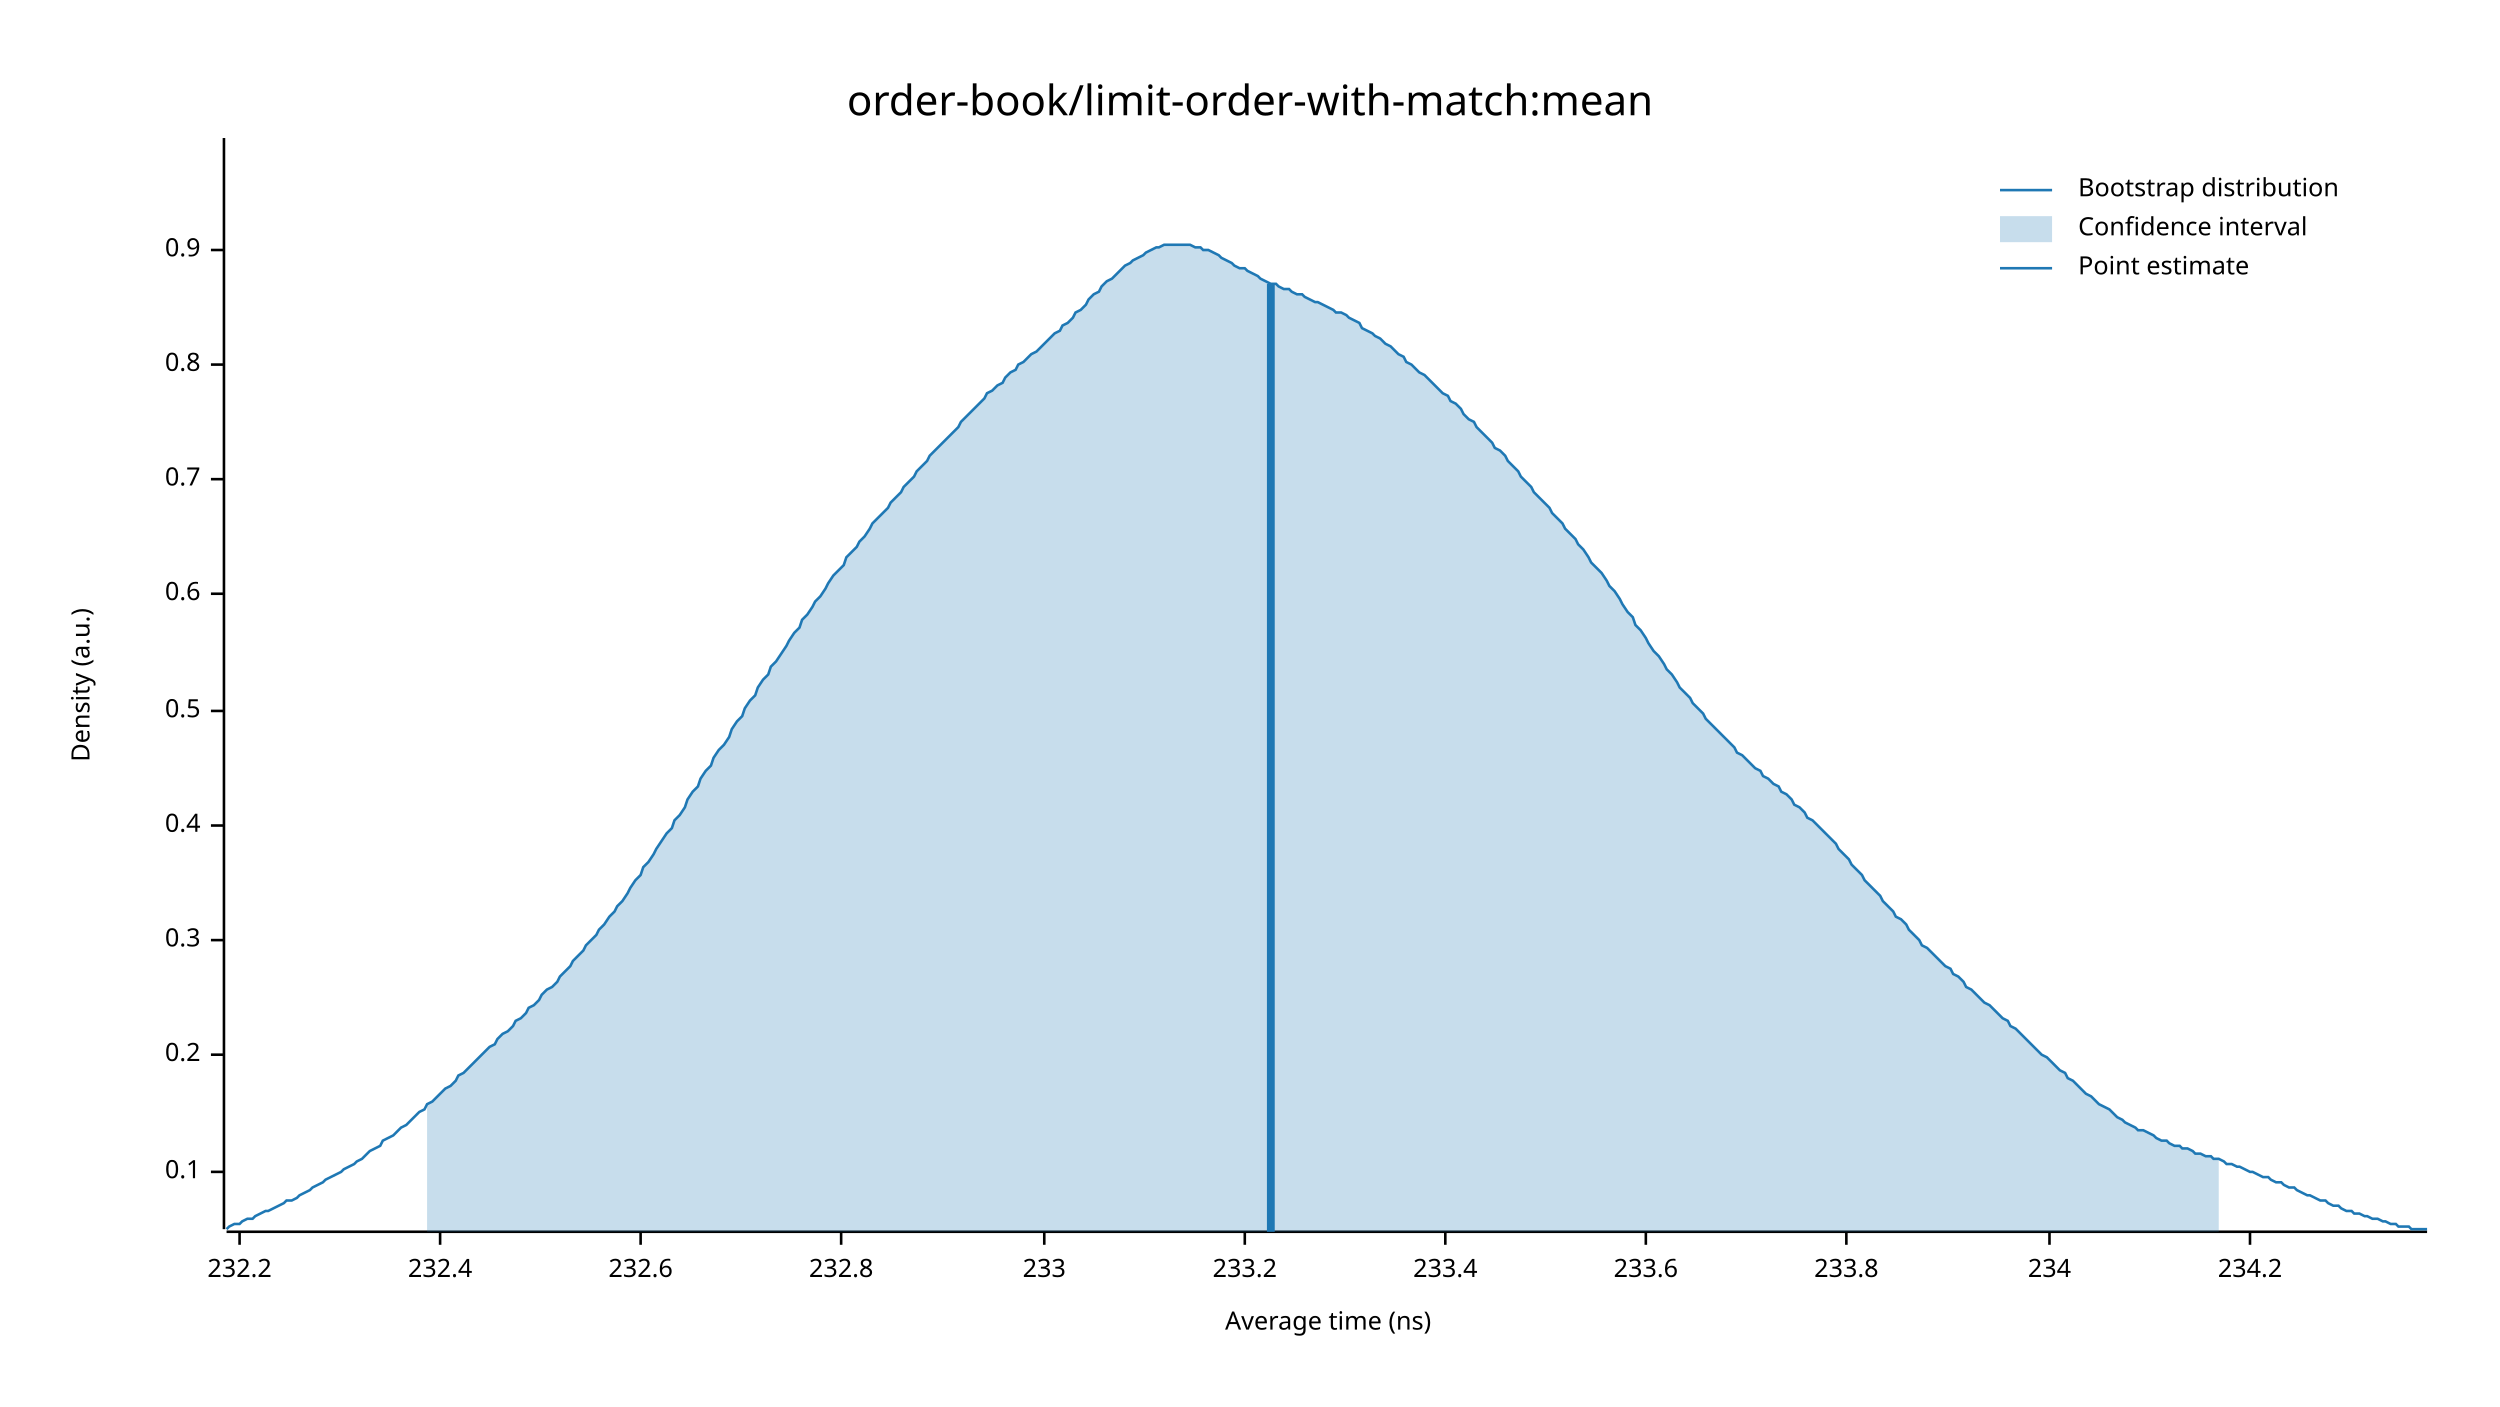
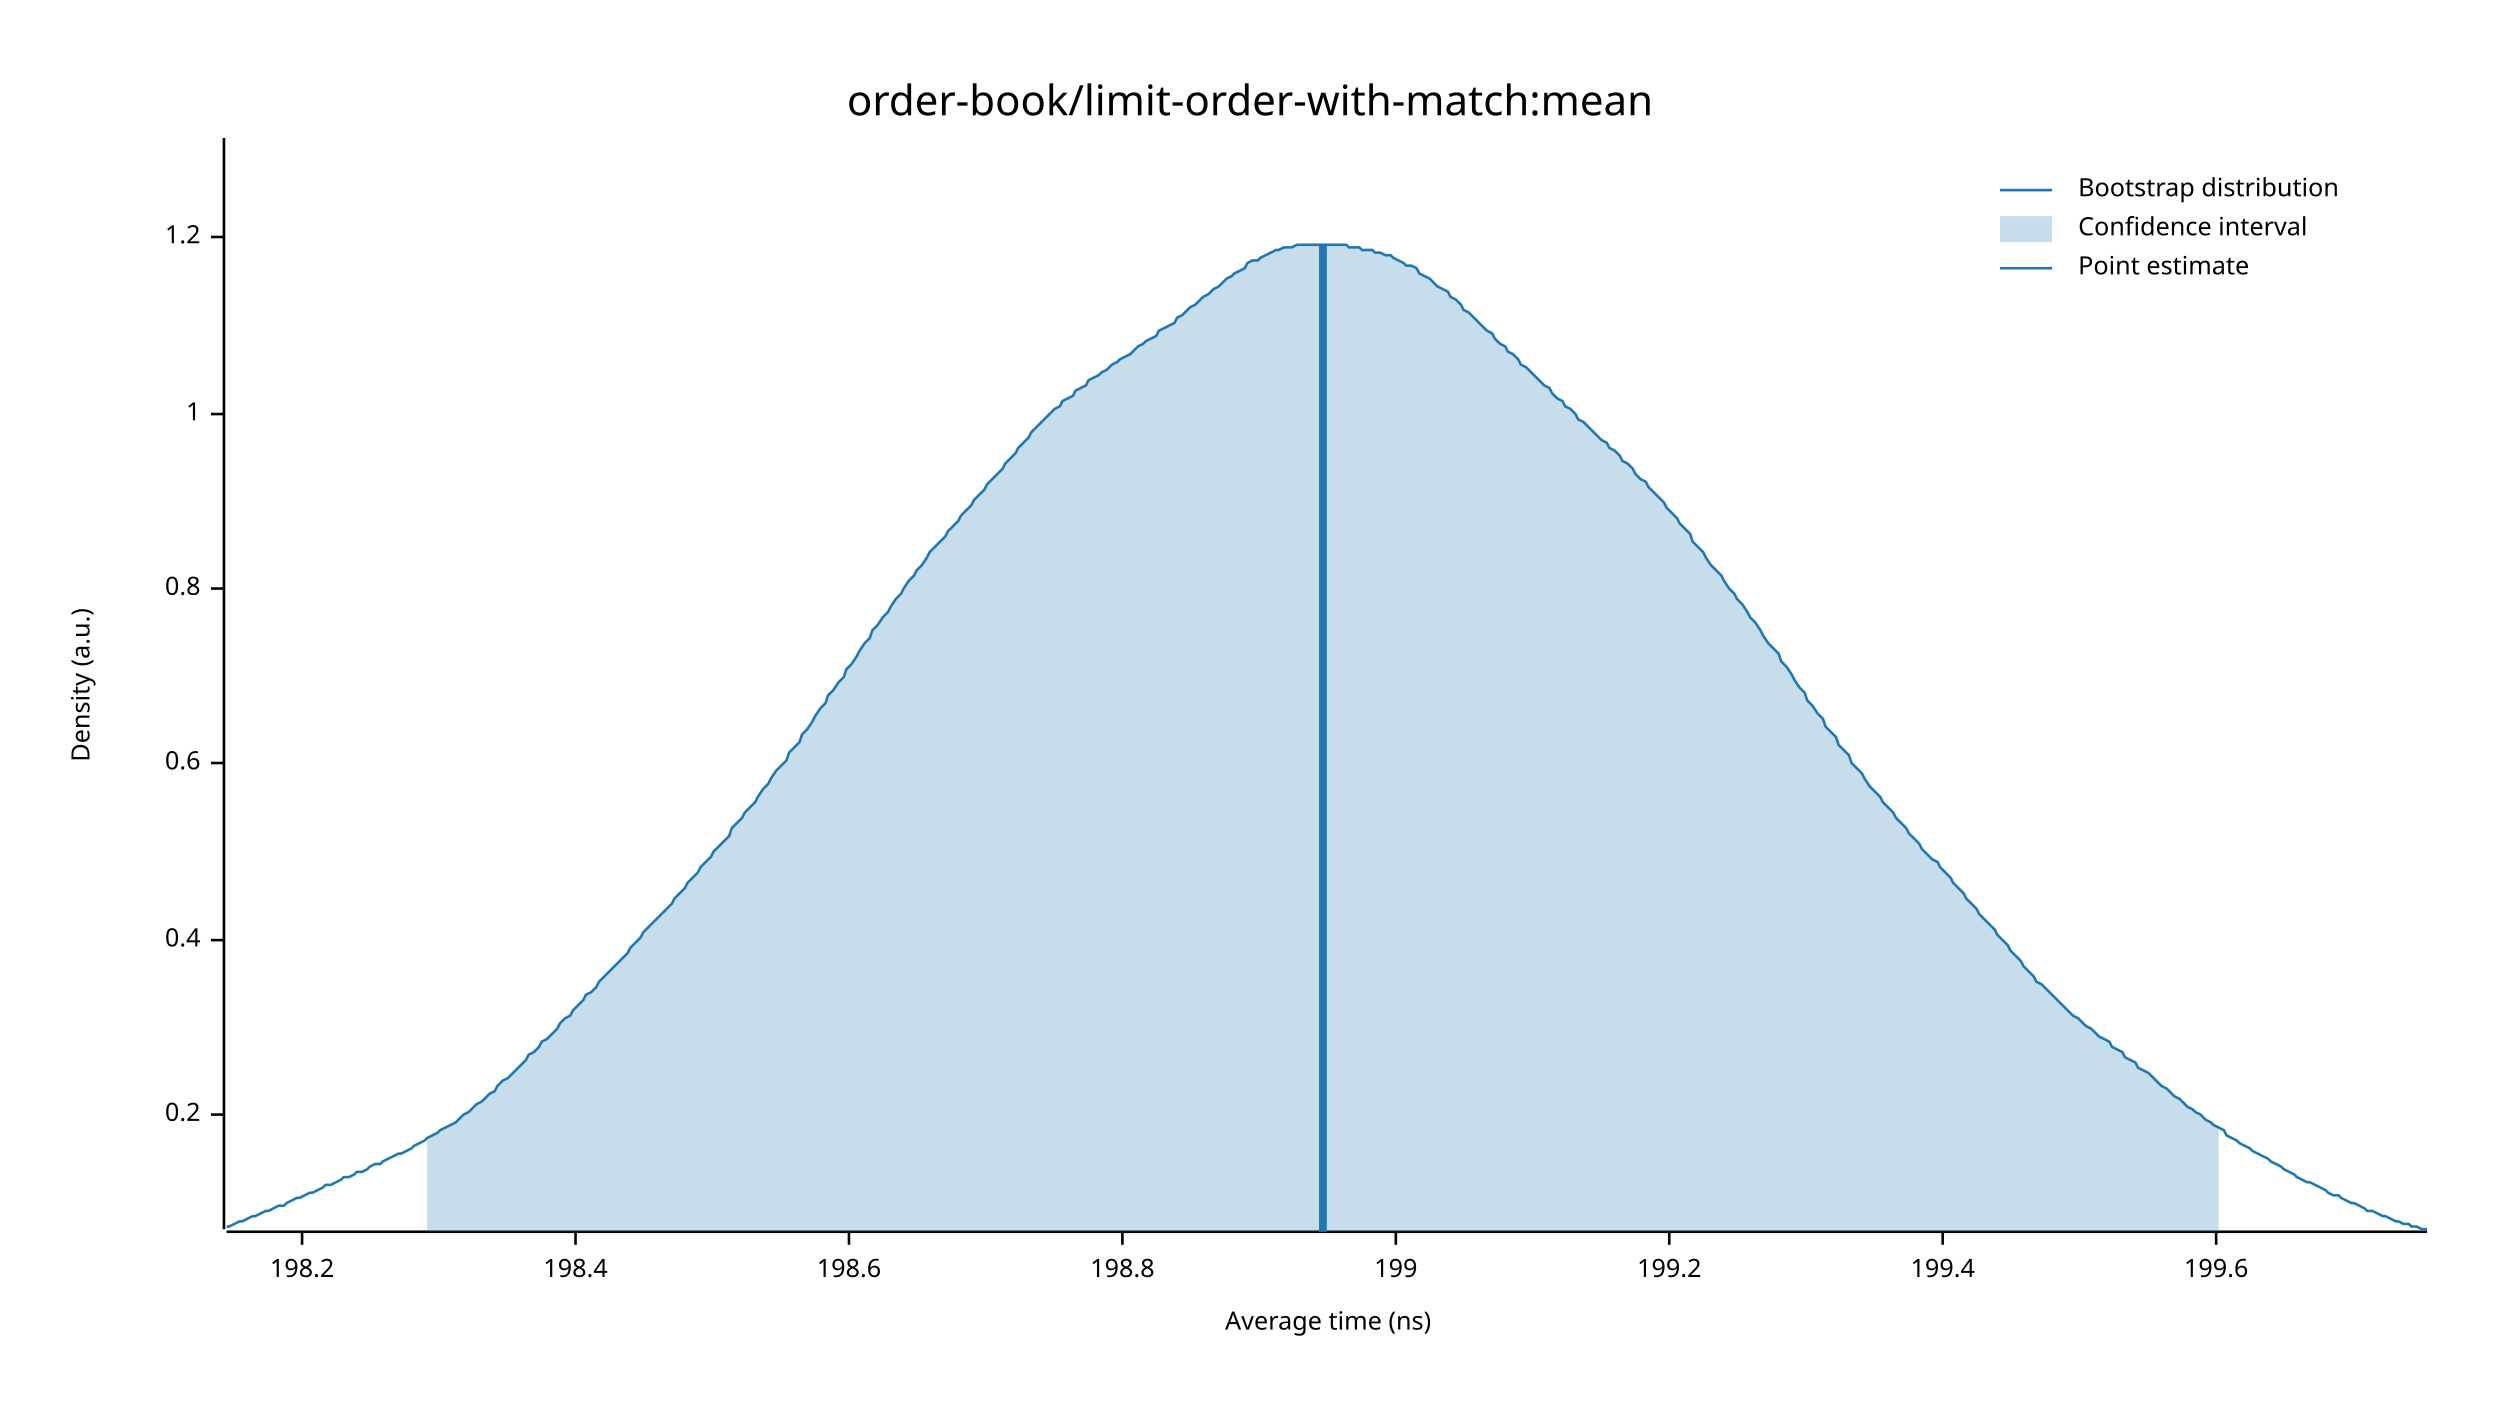
<svg xmlns="http://www.w3.org/2000/svg" width="960" height="540" viewBox="0 0 960 540">
  <text x="480" y="32" dy="0.76em" text-anchor="middle" font-family="sans-serif" font-size="16.129" opacity="1" fill="#000000">
order-book/limit-order-with-match:mean
</text>
  <text x="27" y="263" dy="0.76em" text-anchor="middle" font-family="sans-serif" font-size="9.677" opacity="1" fill="#000000" transform="rotate(270, 27, 263)">
Density (a.u.)
</text>
  <text x="510" y="513" dy="-0.5ex" text-anchor="middle" font-family="sans-serif" font-size="9.677" opacity="1" fill="#000000">
Average time (ns)
</text>
  <polyline fill="none" opacity="1" stroke="#000000" stroke-width="1" points="86,53 86,472 " />
-   <text x="77" y="450" dy="0.5ex" text-anchor="end" font-family="sans-serif" font-size="9.677" opacity="1" fill="#000000">
- 0.1
- </text>
-   <polyline fill="none" opacity="1" stroke="#000000" stroke-width="1" points="81,450 86,450 " />
-   <text x="77" y="405" dy="0.5ex" text-anchor="end" font-family="sans-serif" font-size="9.677" opacity="1" fill="#000000">
+   <text x="77" y="428" dy="0.5ex" text-anchor="end" font-family="sans-serif" font-size="9.677" opacity="1" fill="#000000">
0.2
</text>
-   <polyline fill="none" opacity="1" stroke="#000000" stroke-width="1" points="81,405 86,405 " />
+   <polyline fill="none" opacity="1" stroke="#000000" stroke-width="1" points="81,428 86,428 " />
  <text x="77" y="361" dy="0.5ex" text-anchor="end" font-family="sans-serif" font-size="9.677" opacity="1" fill="#000000">
- 0.3
+ 0.4
</text>
  <polyline fill="none" opacity="1" stroke="#000000" stroke-width="1" points="81,361 86,361 " />
-   <text x="77" y="317" dy="0.5ex" text-anchor="end" font-family="sans-serif" font-size="9.677" opacity="1" fill="#000000">
- 0.4
- </text>
-   <polyline fill="none" opacity="1" stroke="#000000" stroke-width="1" points="81,317 86,317 " />
-   <text x="77" y="273" dy="0.5ex" text-anchor="end" font-family="sans-serif" font-size="9.677" opacity="1" fill="#000000">
- 0.5
- </text>
-   <polyline fill="none" opacity="1" stroke="#000000" stroke-width="1" points="81,273 86,273 " />
-   <text x="77" y="228" dy="0.5ex" text-anchor="end" font-family="sans-serif" font-size="9.677" opacity="1" fill="#000000">
+   <text x="77" y="293" dy="0.5ex" text-anchor="end" font-family="sans-serif" font-size="9.677" opacity="1" fill="#000000">
0.6
</text>
-   <polyline fill="none" opacity="1" stroke="#000000" stroke-width="1" points="81,228 86,228 " />
-   <text x="77" y="184" dy="0.5ex" text-anchor="end" font-family="sans-serif" font-size="9.677" opacity="1" fill="#000000">
- 0.7
- </text>
-   <polyline fill="none" opacity="1" stroke="#000000" stroke-width="1" points="81,184 86,184 " />
-   <text x="77" y="140" dy="0.5ex" text-anchor="end" font-family="sans-serif" font-size="9.677" opacity="1" fill="#000000">
+   <polyline fill="none" opacity="1" stroke="#000000" stroke-width="1" points="81,293 86,293 " />
+   <text x="77" y="226" dy="0.5ex" text-anchor="end" font-family="sans-serif" font-size="9.677" opacity="1" fill="#000000">
0.8
</text>
-   <polyline fill="none" opacity="1" stroke="#000000" stroke-width="1" points="81,140 86,140 " />
-   <text x="77" y="96" dy="0.5ex" text-anchor="end" font-family="sans-serif" font-size="9.677" opacity="1" fill="#000000">
- 0.9
+   <polyline fill="none" opacity="1" stroke="#000000" stroke-width="1" points="81,226 86,226 " />
+   <text x="77" y="159" dy="0.5ex" text-anchor="end" font-family="sans-serif" font-size="9.677" opacity="1" fill="#000000">
+ 1
</text>
-   <polyline fill="none" opacity="1" stroke="#000000" stroke-width="1" points="81,96 86,96 " />
+   <polyline fill="none" opacity="1" stroke="#000000" stroke-width="1" points="81,159 86,159 " />
+   <text x="77" y="91" dy="0.5ex" text-anchor="end" font-family="sans-serif" font-size="9.677" opacity="1" fill="#000000">
+ 1.2
+ </text>
+   <polyline fill="none" opacity="1" stroke="#000000" stroke-width="1" points="81,91 86,91 " />
  <polyline fill="none" opacity="1" stroke="#000000" stroke-width="1" points="87,473 932,473 " />
-   <text x="92" y="483" dy="0.76em" text-anchor="middle" font-family="sans-serif" font-size="9.677" opacity="1" fill="#000000">
- 232.2
+   <text x="116" y="483" dy="0.76em" text-anchor="middle" font-family="sans-serif" font-size="9.677" opacity="1" fill="#000000">
+ 198.2
</text>
-   <polyline fill="none" opacity="1" stroke="#000000" stroke-width="1" points="92,473 92,478 " />
-   <text x="169" y="483" dy="0.76em" text-anchor="middle" font-family="sans-serif" font-size="9.677" opacity="1" fill="#000000">
- 232.4
+   <polyline fill="none" opacity="1" stroke="#000000" stroke-width="1" points="116,473 116,478 " />
+   <text x="221" y="483" dy="0.76em" text-anchor="middle" font-family="sans-serif" font-size="9.677" opacity="1" fill="#000000">
+ 198.4
</text>
-   <polyline fill="none" opacity="1" stroke="#000000" stroke-width="1" points="169,473 169,478 " />
-   <text x="246" y="483" dy="0.76em" text-anchor="middle" font-family="sans-serif" font-size="9.677" opacity="1" fill="#000000">
- 232.6
+   <polyline fill="none" opacity="1" stroke="#000000" stroke-width="1" points="221,473 221,478 " />
+   <text x="326" y="483" dy="0.76em" text-anchor="middle" font-family="sans-serif" font-size="9.677" opacity="1" fill="#000000">
+ 198.6
</text>
-   <polyline fill="none" opacity="1" stroke="#000000" stroke-width="1" points="246,473 246,478 " />
-   <text x="323" y="483" dy="0.76em" text-anchor="middle" font-family="sans-serif" font-size="9.677" opacity="1" fill="#000000">
- 232.8
+   <polyline fill="none" opacity="1" stroke="#000000" stroke-width="1" points="326,473 326,478 " />
+   <text x="431" y="483" dy="0.76em" text-anchor="middle" font-family="sans-serif" font-size="9.677" opacity="1" fill="#000000">
+ 198.8
</text>
-   <polyline fill="none" opacity="1" stroke="#000000" stroke-width="1" points="323,473 323,478 " />
-   <text x="401" y="483" dy="0.76em" text-anchor="middle" font-family="sans-serif" font-size="9.677" opacity="1" fill="#000000">
- 233
+   <polyline fill="none" opacity="1" stroke="#000000" stroke-width="1" points="431,473 431,478 " />
+   <text x="536" y="483" dy="0.76em" text-anchor="middle" font-family="sans-serif" font-size="9.677" opacity="1" fill="#000000">
+ 199
</text>
-   <polyline fill="none" opacity="1" stroke="#000000" stroke-width="1" points="401,473 401,478 " />
-   <text x="478" y="483" dy="0.76em" text-anchor="middle" font-family="sans-serif" font-size="9.677" opacity="1" fill="#000000">
- 233.2
+   <polyline fill="none" opacity="1" stroke="#000000" stroke-width="1" points="536,473 536,478 " />
+   <text x="641" y="483" dy="0.76em" text-anchor="middle" font-family="sans-serif" font-size="9.677" opacity="1" fill="#000000">
+ 199.2
</text>
-   <polyline fill="none" opacity="1" stroke="#000000" stroke-width="1" points="478,473 478,478 " />
-   <text x="555" y="483" dy="0.76em" text-anchor="middle" font-family="sans-serif" font-size="9.677" opacity="1" fill="#000000">
- 233.4
+   <polyline fill="none" opacity="1" stroke="#000000" stroke-width="1" points="641,473 641,478 " />
+   <text x="746" y="483" dy="0.76em" text-anchor="middle" font-family="sans-serif" font-size="9.677" opacity="1" fill="#000000">
+ 199.4
</text>
-   <polyline fill="none" opacity="1" stroke="#000000" stroke-width="1" points="555,473 555,478 " />
-   <text x="632" y="483" dy="0.76em" text-anchor="middle" font-family="sans-serif" font-size="9.677" opacity="1" fill="#000000">
- 233.6
+   <polyline fill="none" opacity="1" stroke="#000000" stroke-width="1" points="746,473 746,478 " />
+   <text x="851" y="483" dy="0.76em" text-anchor="middle" font-family="sans-serif" font-size="9.677" opacity="1" fill="#000000">
+ 199.6
</text>
-   <polyline fill="none" opacity="1" stroke="#000000" stroke-width="1" points="632,473 632,478 " />
-   <text x="709" y="483" dy="0.76em" text-anchor="middle" font-family="sans-serif" font-size="9.677" opacity="1" fill="#000000">
- 233.8
- </text>
-   <polyline fill="none" opacity="1" stroke="#000000" stroke-width="1" points="709,473 709,478 " />
-   <text x="787" y="483" dy="0.76em" text-anchor="middle" font-family="sans-serif" font-size="9.677" opacity="1" fill="#000000">
- 234
- </text>
-   <polyline fill="none" opacity="1" stroke="#000000" stroke-width="1" points="787,473 787,478 " />
-   <text x="864" y="483" dy="0.76em" text-anchor="middle" font-family="sans-serif" font-size="9.677" opacity="1" fill="#000000">
- 234.2
- </text>
-   <polyline fill="none" opacity="1" stroke="#000000" stroke-width="1" points="864,473 864,478 " />
-   <polyline fill="none" opacity="1" stroke="#1F78B4" stroke-width="1" points="87,472 88,471 90,470 92,470 93,469 95,468 97,468 98,467 100,466 102,465 103,465 105,464 107,463 109,462 110,461 112,461 114,460 115,459 117,458 119,457 120,456 122,455 124,454 125,453 127,452 129,451 131,450 132,449 134,448 136,447 137,446 139,445 141,443 142,442 144,441 146,440 147,438 149,437 151,436 153,434 154,433 156,432 158,430 159,429 161,427 163,426 164,424 166,423 168,421 169,420 171,418 173,417 175,415 176,413 178,412 180,410 181,409 183,407 185,405 186,404 188,402 190,401 191,399 193,397 195,396 197,394 198,392 200,391 202,389 203,387 205,386 207,384 208,382 210,380 212,379 214,377 215,375 217,373 219,371 220,369 222,367 224,365 225,363 227,361 229,359 230,357 232,355 234,352 236,350 237,348 239,346 241,343 242,341 244,338 246,336 247,333 249,331 251,328 252,326 254,323 256,320 258,318 259,315 261,313 263,310 264,307 266,304 268,302 269,299 271,296 273,294 274,291 276,288 278,286 280,283 281,280 283,277 285,275 286,272 288,269 290,267 291,264 293,261 295,259 296,256 298,254 300,251 302,248 303,246 305,243 307,241 308,238 310,236 312,233 313,231 315,229 317,226 318,224 320,221 322,219 324,217 325,214 327,212 329,210 330,208 332,206 334,203 335,201 337,199 339,197 341,195 342,193 344,191 346,189 347,187 349,185 351,183 352,181 354,179 356,177 357,175 359,173 361,171 363,169 364,168 366,166 368,164 369,162 371,160 373,158 374,157 376,155 378,153 379,151 381,150 383,148 385,147 386,145 388,143 390,142 391,140 393,139 395,137 396,136 398,135 400,133 401,132 403,130 405,128 407,127 408,125 410,124 412,122 413,120 415,119 417,117 418,115 420,113 422,112 423,110 425,108 427,107 429,105 430,104 432,102 434,101 435,100 437,99 439,98 440,97 442,96 444,95 445,95 447,94 449,94 451,94 452,94 454,94 456,94 457,94 459,95 461,95 462,96 464,96 466,97 468,98 469,99 471,100 473,101 474,102 476,103 478,103 479,104 481,105 483,106 484,107 486,108 488,109 490,109 491,110 493,111 495,111 496,112 498,113 500,113 501,114 503,115 505,116 506,116 508,117 510,118 512,119 513,120 515,120 517,121 518,122 520,123 522,124 523,126 525,127 527,128 528,129 530,130 532,132 534,133 535,134 537,136 539,137 540,139 542,140 544,142 545,143 547,144 549,146 550,147 552,149 554,151 556,152 557,154 559,155 561,157 562,159 564,161 566,162 567,164 569,166 571,168 573,170 574,172 576,173 578,175 579,177 581,179 583,181 584,183 586,185 588,187 589,189 591,191 593,193 595,195 596,197 598,199 600,201 601,203 603,205 605,207 606,209 608,211 610,214 611,216 613,218 615,220 617,223 618,225 620,227 622,230 623,232 625,235 627,237 628,240 630,242 632,245 633,247 635,250 637,252 639,255 640,257 642,259 644,262 645,264 647,266 649,268 650,270 652,272 654,274 655,276 657,278 659,280 661,282 662,283 664,285 666,287 667,289 669,290 671,292 672,293 674,295 676,296 677,298 679,299 681,301 683,302 684,304 686,305 688,307 689,309 691,310 693,312 694,314 696,315 698,317 700,319 701,320 703,322 705,324 706,326 708,328 710,330 711,332 713,334 715,336 716,338 718,340 720,342 722,344 723,346 725,348 727,350 728,352 730,353 732,355 733,357 735,359 737,361 738,363 740,364 742,366 744,368 745,369 747,371 749,372 750,374 752,375 754,377 755,379 757,380 759,382 760,383 762,385 764,386 766,388 767,389 769,391 771,392 772,394 774,395 776,397 777,398 779,400 781,402 782,403 784,405 786,406 788,408 789,409 791,411 793,412 794,414 796,415 798,417 799,418 801,420 803,421 804,422 806,424 808,425 810,426 811,427 813,429 815,430 816,431 818,432 820,433 821,434 823,434 825,435 827,436 828,437 830,438 832,438 833,439 835,440 837,440 838,441 840,441 842,442 843,443 845,443 847,444 849,444 850,445 852,445 854,446 855,447 857,447 859,448 860,448 862,449 864,450 865,450 867,451 869,452 871,452 872,453 874,454 876,454 877,455 879,456 881,456 882,457 884,458 886,459 887,459 889,460 891,461 893,461 894,462 896,463 898,463 899,464 901,465 903,465 904,466 906,466 908,467 909,467 911,468 913,468 915,469 916,469 918,470 920,470 921,471 923,471 925,471 926,472 928,472 930,472 932,472 " />
-   <polygon opacity="0.25" fill="#1F78B4" points="164,424 166,423 168,421 169,420 171,418 173,417 175,415 176,413 178,412 180,410 181,409 183,407 185,405 186,404 188,402 190,401 191,399 193,397 195,396 197,394 198,392 200,391 202,389 203,387 205,386 207,384 208,382 210,380 212,379 214,377 215,375 217,373 219,371 220,369 222,367 224,365 225,363 227,361 229,359 230,357 232,355 234,352 236,350 237,348 239,346 241,343 242,341 244,338 246,336 247,333 249,331 251,328 252,326 254,323 256,320 258,318 259,315 261,313 263,310 264,307 266,304 268,302 269,299 271,296 273,294 274,291 276,288 278,286 280,283 281,280 283,277 285,275 286,272 288,269 290,267 291,264 293,261 295,259 296,256 298,254 300,251 302,248 303,246 305,243 307,241 308,238 310,236 312,233 313,231 315,229 317,226 318,224 320,221 322,219 324,217 325,214 327,212 329,210 330,208 332,206 334,203 335,201 337,199 339,197 341,195 342,193 344,191 346,189 347,187 349,185 351,183 352,181 354,179 356,177 357,175 359,173 361,171 363,169 364,168 366,166 368,164 369,162 371,160 373,158 374,157 376,155 378,153 379,151 381,150 383,148 385,147 386,145 388,143 390,142 391,140 393,139 395,137 396,136 398,135 400,133 401,132 403,130 405,128 407,127 408,125 410,124 412,122 413,120 415,119 417,117 418,115 420,113 422,112 423,110 425,108 427,107 429,105 430,104 432,102 434,101 435,100 437,99 439,98 440,97 442,96 444,95 445,95 447,94 449,94 451,94 452,94 454,94 456,94 457,94 459,95 461,95 462,96 464,96 466,97 468,98 469,99 471,100 473,101 474,102 476,103 478,103 479,104 481,105 483,106 484,107 486,108 488,109 490,109 491,110 493,111 495,111 496,112 498,113 500,113 501,114 503,115 505,116 506,116 508,117 510,118 512,119 513,120 515,120 517,121 518,122 520,123 522,124 523,126 525,127 527,128 528,129 530,130 532,132 534,133 535,134 537,136 539,137 540,139 542,140 544,142 545,143 547,144 549,146 550,147 552,149 554,151 556,152 557,154 559,155 561,157 562,159 564,161 566,162 567,164 569,166 571,168 573,170 574,172 576,173 578,175 579,177 581,179 583,181 584,183 586,185 588,187 589,189 591,191 593,193 595,195 596,197 598,199 600,201 601,203 603,205 605,207 606,209 608,211 610,214 611,216 613,218 615,220 617,223 618,225 620,227 622,230 623,232 625,235 627,237 628,240 630,242 632,245 633,247 635,250 637,252 639,255 640,257 642,259 644,262 645,264 647,266 649,268 650,270 652,272 654,274 655,276 657,278 659,280 661,282 662,283 664,285 666,287 667,289 669,290 671,292 672,293 674,295 676,296 677,298 679,299 681,301 683,302 684,304 686,305 688,307 689,309 691,310 693,312 694,314 696,315 698,317 700,319 701,320 703,322 705,324 706,326 708,328 710,330 711,332 713,334 715,336 716,338 718,340 720,342 722,344 723,346 725,348 727,350 728,352 730,353 732,355 733,357 735,359 737,361 738,363 740,364 742,366 744,368 745,369 747,371 749,372 750,374 752,375 754,377 755,379 757,380 759,382 760,383 762,385 764,386 766,388 767,389 769,391 771,392 772,394 774,395 776,397 777,398 779,400 781,402 782,403 784,405 786,406 788,408 789,409 791,411 793,412 794,414 796,415 798,417 799,418 801,420 803,421 804,422 806,424 808,425 810,426 811,427 813,429 815,430 816,431 818,432 820,433 821,434 823,434 825,435 827,436 828,437 830,438 832,438 833,439 835,440 837,440 838,441 840,441 842,442 843,443 845,443 847,444 849,444 850,445 852,445 852,473 164,473 " />
-   <polyline fill="none" opacity="1" stroke="#1F78B4" stroke-width="3" points="488,473 488,109 " />
+   <polyline fill="none" opacity="1" stroke="#000000" stroke-width="1" points="851,473 851,478 " />
+   <polyline fill="none" opacity="1" stroke="#1F78B4" stroke-width="1" points="87,471 88,471 90,470 92,469 93,469 95,468 97,467 98,467 100,466 102,465 103,465 105,464 107,463 109,463 110,462 112,461 114,460 115,460 117,459 119,458 120,458 122,457 124,456 125,455 127,455 129,454 131,453 132,452 134,452 136,451 137,450 139,450 141,449 142,448 144,447 146,447 147,446 149,445 151,444 153,443 154,443 156,442 158,441 159,440 161,439 163,438 164,437 166,436 168,435 169,434 171,433 173,432 175,431 176,430 178,428 180,427 181,426 183,424 185,423 186,422 188,420 190,419 191,417 193,415 195,414 197,412 198,411 200,409 202,407 203,405 205,404 207,402 208,400 210,399 212,397 214,395 215,393 217,391 219,390 220,388 222,386 224,384 225,382 227,381 229,379 230,377 232,375 234,373 236,371 237,370 239,368 241,366 242,364 244,362 246,360 247,358 249,356 251,354 252,353 254,351 256,349 258,347 259,345 261,343 263,341 264,339 266,337 268,335 269,333 271,331 273,329 274,327 276,325 278,323 280,321 281,318 283,316 285,314 286,312 288,310 290,308 291,306 293,303 295,301 296,299 298,296 300,294 302,292 303,289 305,287 307,285 308,282 310,280 312,277 313,275 315,272 317,270 318,267 320,265 322,262 324,260 325,257 327,255 329,252 330,250 332,247 334,245 335,242 337,240 339,237 341,235 342,233 344,230 346,228 347,226 349,223 351,221 352,219 354,217 356,214 357,212 359,210 361,208 363,206 364,204 366,202 368,200 369,198 371,196 373,194 374,192 376,190 378,188 379,186 381,184 383,182 385,180 386,178 388,176 390,174 391,172 393,170 395,168 396,166 398,164 400,162 401,161 403,159 405,157 407,156 408,154 410,153 412,152 413,150 415,149 417,148 418,146 420,145 422,144 423,143 425,142 427,140 429,139 430,138 432,137 434,136 435,135 437,133 439,132 440,131 442,130 444,129 445,127 447,126 449,125 451,124 452,122 454,121 456,119 457,118 459,117 461,115 462,114 464,113 466,111 468,110 469,109 471,107 473,106 474,105 476,104 478,103 479,101 481,100 483,100 484,99 486,98 488,97 490,96 491,96 493,95 495,95 496,95 498,94 500,94 501,94 503,94 505,94 506,94 508,94 510,94 512,94 513,94 515,94 517,94 518,95 520,95 522,95 523,96 525,96 527,96 528,97 530,97 532,98 534,98 535,99 537,100 539,101 540,102 542,102 544,103 545,105 547,106 549,107 550,108 552,110 554,111 556,112 557,114 559,115 561,117 562,119 564,120 566,122 567,123 569,125 571,127 573,128 574,130 576,132 578,133 579,135 581,136 583,138 584,140 586,141 588,143 589,144 591,146 593,148 595,149 596,151 598,153 600,154 601,156 603,157 605,159 606,161 608,162 610,164 611,165 613,167 615,169 617,170 618,172 620,173 622,175 623,177 625,178 627,180 628,182 630,184 632,185 633,187 635,189 637,191 639,193 640,195 642,197 644,199 645,201 647,203 649,205 650,208 652,210 654,212 655,214 657,217 659,219 661,221 662,223 664,226 666,228 667,230 669,232 671,235 672,237 674,239 676,242 677,244 679,247 681,249 683,251 684,254 686,256 688,259 689,261 691,264 693,266 694,269 696,271 698,274 700,276 701,279 703,281 705,283 706,286 708,288 710,290 711,293 713,295 715,297 716,299 718,302 720,304 722,306 723,308 725,310 727,312 728,314 730,316 732,318 733,320 735,322 737,324 738,326 740,328 742,330 744,331 745,333 747,335 749,337 750,339 752,341 754,343 755,345 757,347 759,349 760,351 762,353 764,355 766,357 767,359 769,361 771,363 772,365 774,367 776,369 777,371 779,373 781,375 782,377 784,378 786,380 788,382 789,383 791,385 793,387 794,388 796,390 798,391 799,392 801,394 803,395 804,396 806,398 808,399 810,400 811,402 813,403 815,404 816,406 818,407 820,408 821,410 823,411 825,412 827,414 828,415 830,417 832,418 833,419 835,421 837,422 838,423 840,425 842,426 843,427 845,428 847,430 849,431 850,432 852,433 854,434 855,436 857,437 859,438 860,439 862,440 864,441 865,442 867,443 869,444 871,445 872,446 874,447 876,448 877,449 879,450 881,451 882,452 884,453 886,454 887,454 889,455 891,456 893,457 894,458 896,459 898,459 899,460 901,461 903,462 904,462 906,463 908,464 909,465 911,465 913,466 915,467 916,467 918,468 920,469 921,469 923,470 925,470 926,471 928,471 930,472 932,472 " />
+   <polygon opacity="0.25" fill="#1F78B4" points="164,437 166,436 168,435 169,434 171,433 173,432 175,431 176,430 178,428 180,427 181,426 183,424 185,423 186,422 188,420 190,419 191,417 193,415 195,414 197,412 198,411 200,409 202,407 203,405 205,404 207,402 208,400 210,399 212,397 214,395 215,393 217,391 219,390 220,388 222,386 224,384 225,382 227,381 229,379 230,377 232,375 234,373 236,371 237,370 239,368 241,366 242,364 244,362 246,360 247,358 249,356 251,354 252,353 254,351 256,349 258,347 259,345 261,343 263,341 264,339 266,337 268,335 269,333 271,331 273,329 274,327 276,325 278,323 280,321 281,318 283,316 285,314 286,312 288,310 290,308 291,306 293,303 295,301 296,299 298,296 300,294 302,292 303,289 305,287 307,285 308,282 310,280 312,277 313,275 315,272 317,270 318,267 320,265 322,262 324,260 325,257 327,255 329,252 330,250 332,247 334,245 335,242 337,240 339,237 341,235 342,233 344,230 346,228 347,226 349,223 351,221 352,219 354,217 356,214 357,212 359,210 361,208 363,206 364,204 366,202 368,200 369,198 371,196 373,194 374,192 376,190 378,188 379,186 381,184 383,182 385,180 386,178 388,176 390,174 391,172 393,170 395,168 396,166 398,164 400,162 401,161 403,159 405,157 407,156 408,154 410,153 412,152 413,150 415,149 417,148 418,146 420,145 422,144 423,143 425,142 427,140 429,139 430,138 432,137 434,136 435,135 437,133 439,132 440,131 442,130 444,129 445,127 447,126 449,125 451,124 452,122 454,121 456,119 457,118 459,117 461,115 462,114 464,113 466,111 468,110 469,109 471,107 473,106 474,105 476,104 478,103 479,101 481,100 483,100 484,99 486,98 488,97 490,96 491,96 493,95 495,95 496,95 498,94 500,94 501,94 503,94 505,94 506,94 508,94 510,94 512,94 513,94 515,94 517,94 518,95 520,95 522,95 523,96 525,96 527,96 528,97 530,97 532,98 534,98 535,99 537,100 539,101 540,102 542,102 544,103 545,105 547,106 549,107 550,108 552,110 554,111 556,112 557,114 559,115 561,117 562,119 564,120 566,122 567,123 569,125 571,127 573,128 574,130 576,132 578,133 579,135 581,136 583,138 584,140 586,141 588,143 589,144 591,146 593,148 595,149 596,151 598,153 600,154 601,156 603,157 605,159 606,161 608,162 610,164 611,165 613,167 615,169 617,170 618,172 620,173 622,175 623,177 625,178 627,180 628,182 630,184 632,185 633,187 635,189 637,191 639,193 640,195 642,197 644,199 645,201 647,203 649,205 650,208 652,210 654,212 655,214 657,217 659,219 661,221 662,223 664,226 666,228 667,230 669,232 671,235 672,237 674,239 676,242 677,244 679,247 681,249 683,251 684,254 686,256 688,259 689,261 691,264 693,266 694,269 696,271 698,274 700,276 701,279 703,281 705,283 706,286 708,288 710,290 711,293 713,295 715,297 716,299 718,302 720,304 722,306 723,308 725,310 727,312 728,314 730,316 732,318 733,320 735,322 737,324 738,326 740,328 742,330 744,331 745,333 747,335 749,337 750,339 752,341 754,343 755,345 757,347 759,349 760,351 762,353 764,355 766,357 767,359 769,361 771,363 772,365 774,367 776,369 777,371 779,373 781,375 782,377 784,378 786,380 788,382 789,383 791,385 793,387 794,388 796,390 798,391 799,392 801,394 803,395 804,396 806,398 808,399 810,400 811,402 813,403 815,404 816,406 818,407 820,408 821,410 823,411 825,412 827,414 828,415 830,417 832,418 833,419 835,421 837,422 838,423 840,425 842,426 843,427 845,428 847,430 849,431 850,432 852,433 852,473 164,473 " />
+   <polyline fill="none" opacity="1" stroke="#1F78B4" stroke-width="3" points="508,473 508,94 " />
  <text x="798" y="68" dy="0.76em" text-anchor="start" font-family="sans-serif" font-size="9.677" opacity="1" fill="#000000">
Bootstrap distribution
</text>
  <text x="798" y="83" dy="0.76em" text-anchor="start" font-family="sans-serif" font-size="9.677" opacity="1" fill="#000000">
Confidence interval
</text>
  <text x="798" y="98" dy="0.76em" text-anchor="start" font-family="sans-serif" font-size="9.677" opacity="1" fill="#000000">
Point estimate
</text>
  <polyline fill="none" opacity="1" stroke="#1F78B4" stroke-width="1" points="768,73 788,73 " />
  <rect x="768" y="83" width="20" height="10" opacity="0.25" fill="#1F78B4" stroke="none" />
  <polyline fill="none" opacity="1" stroke="#1F78B4" stroke-width="1" points="768,103 788,103 " />
</svg>
